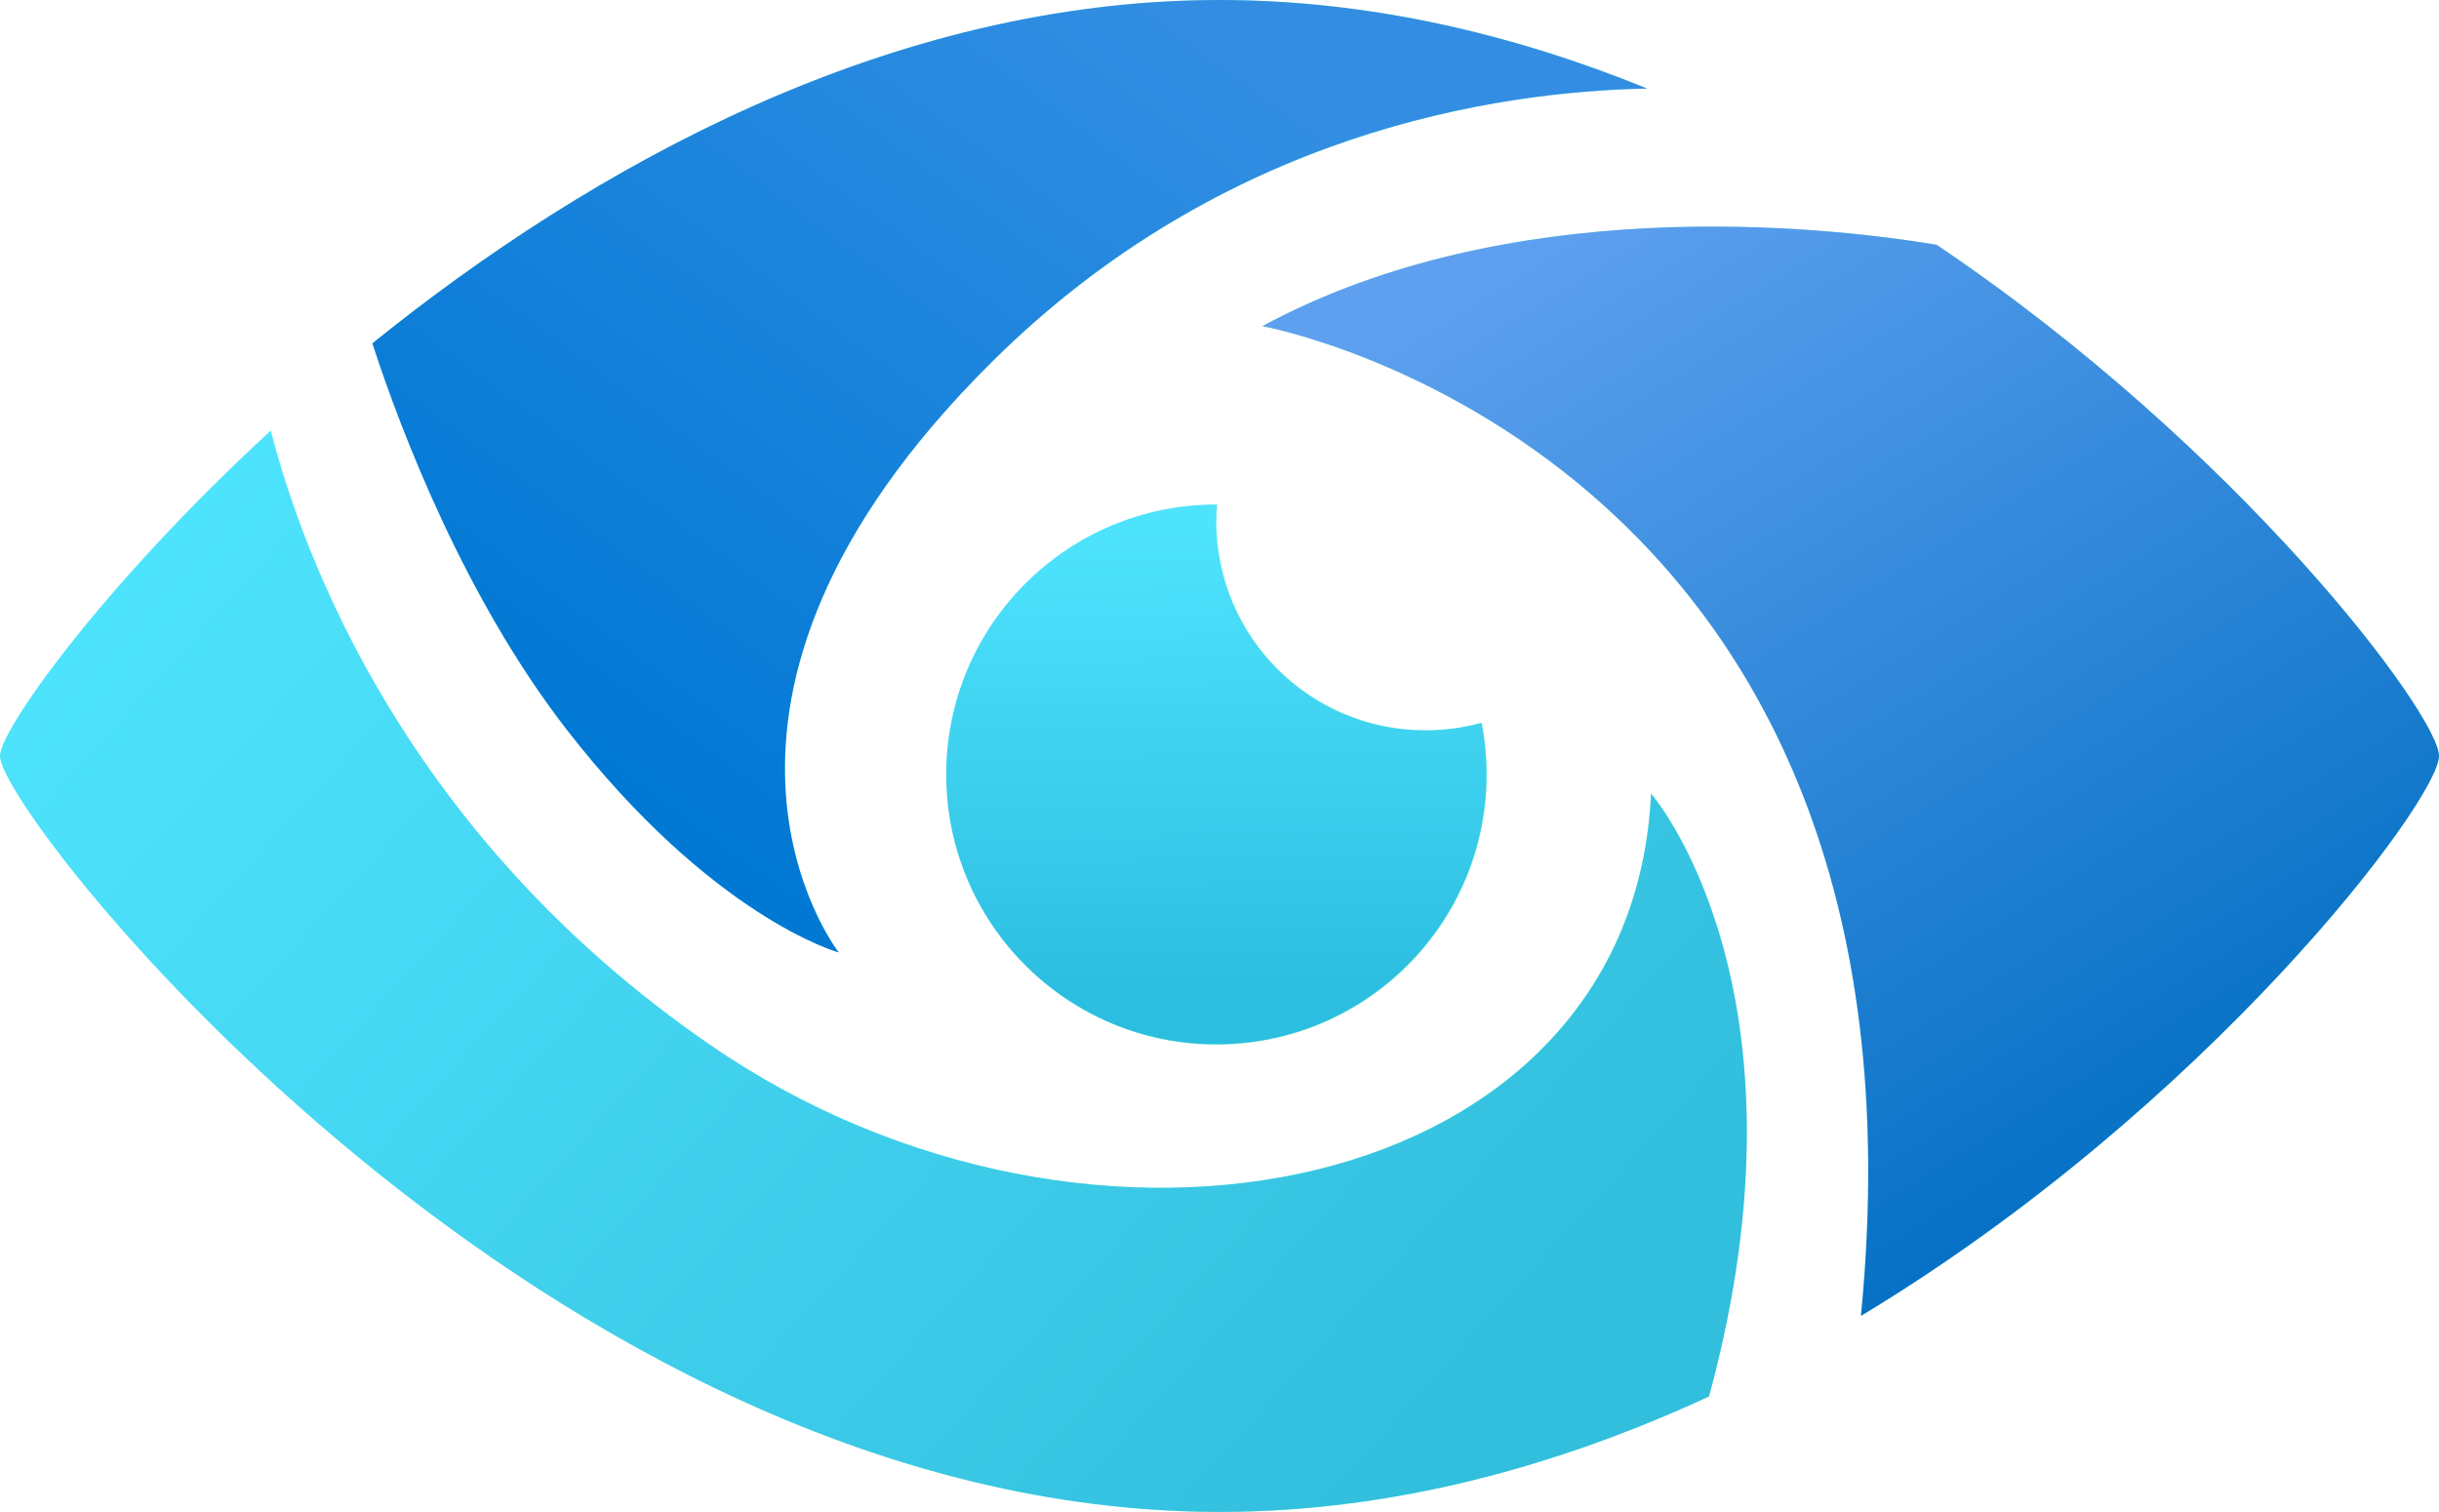
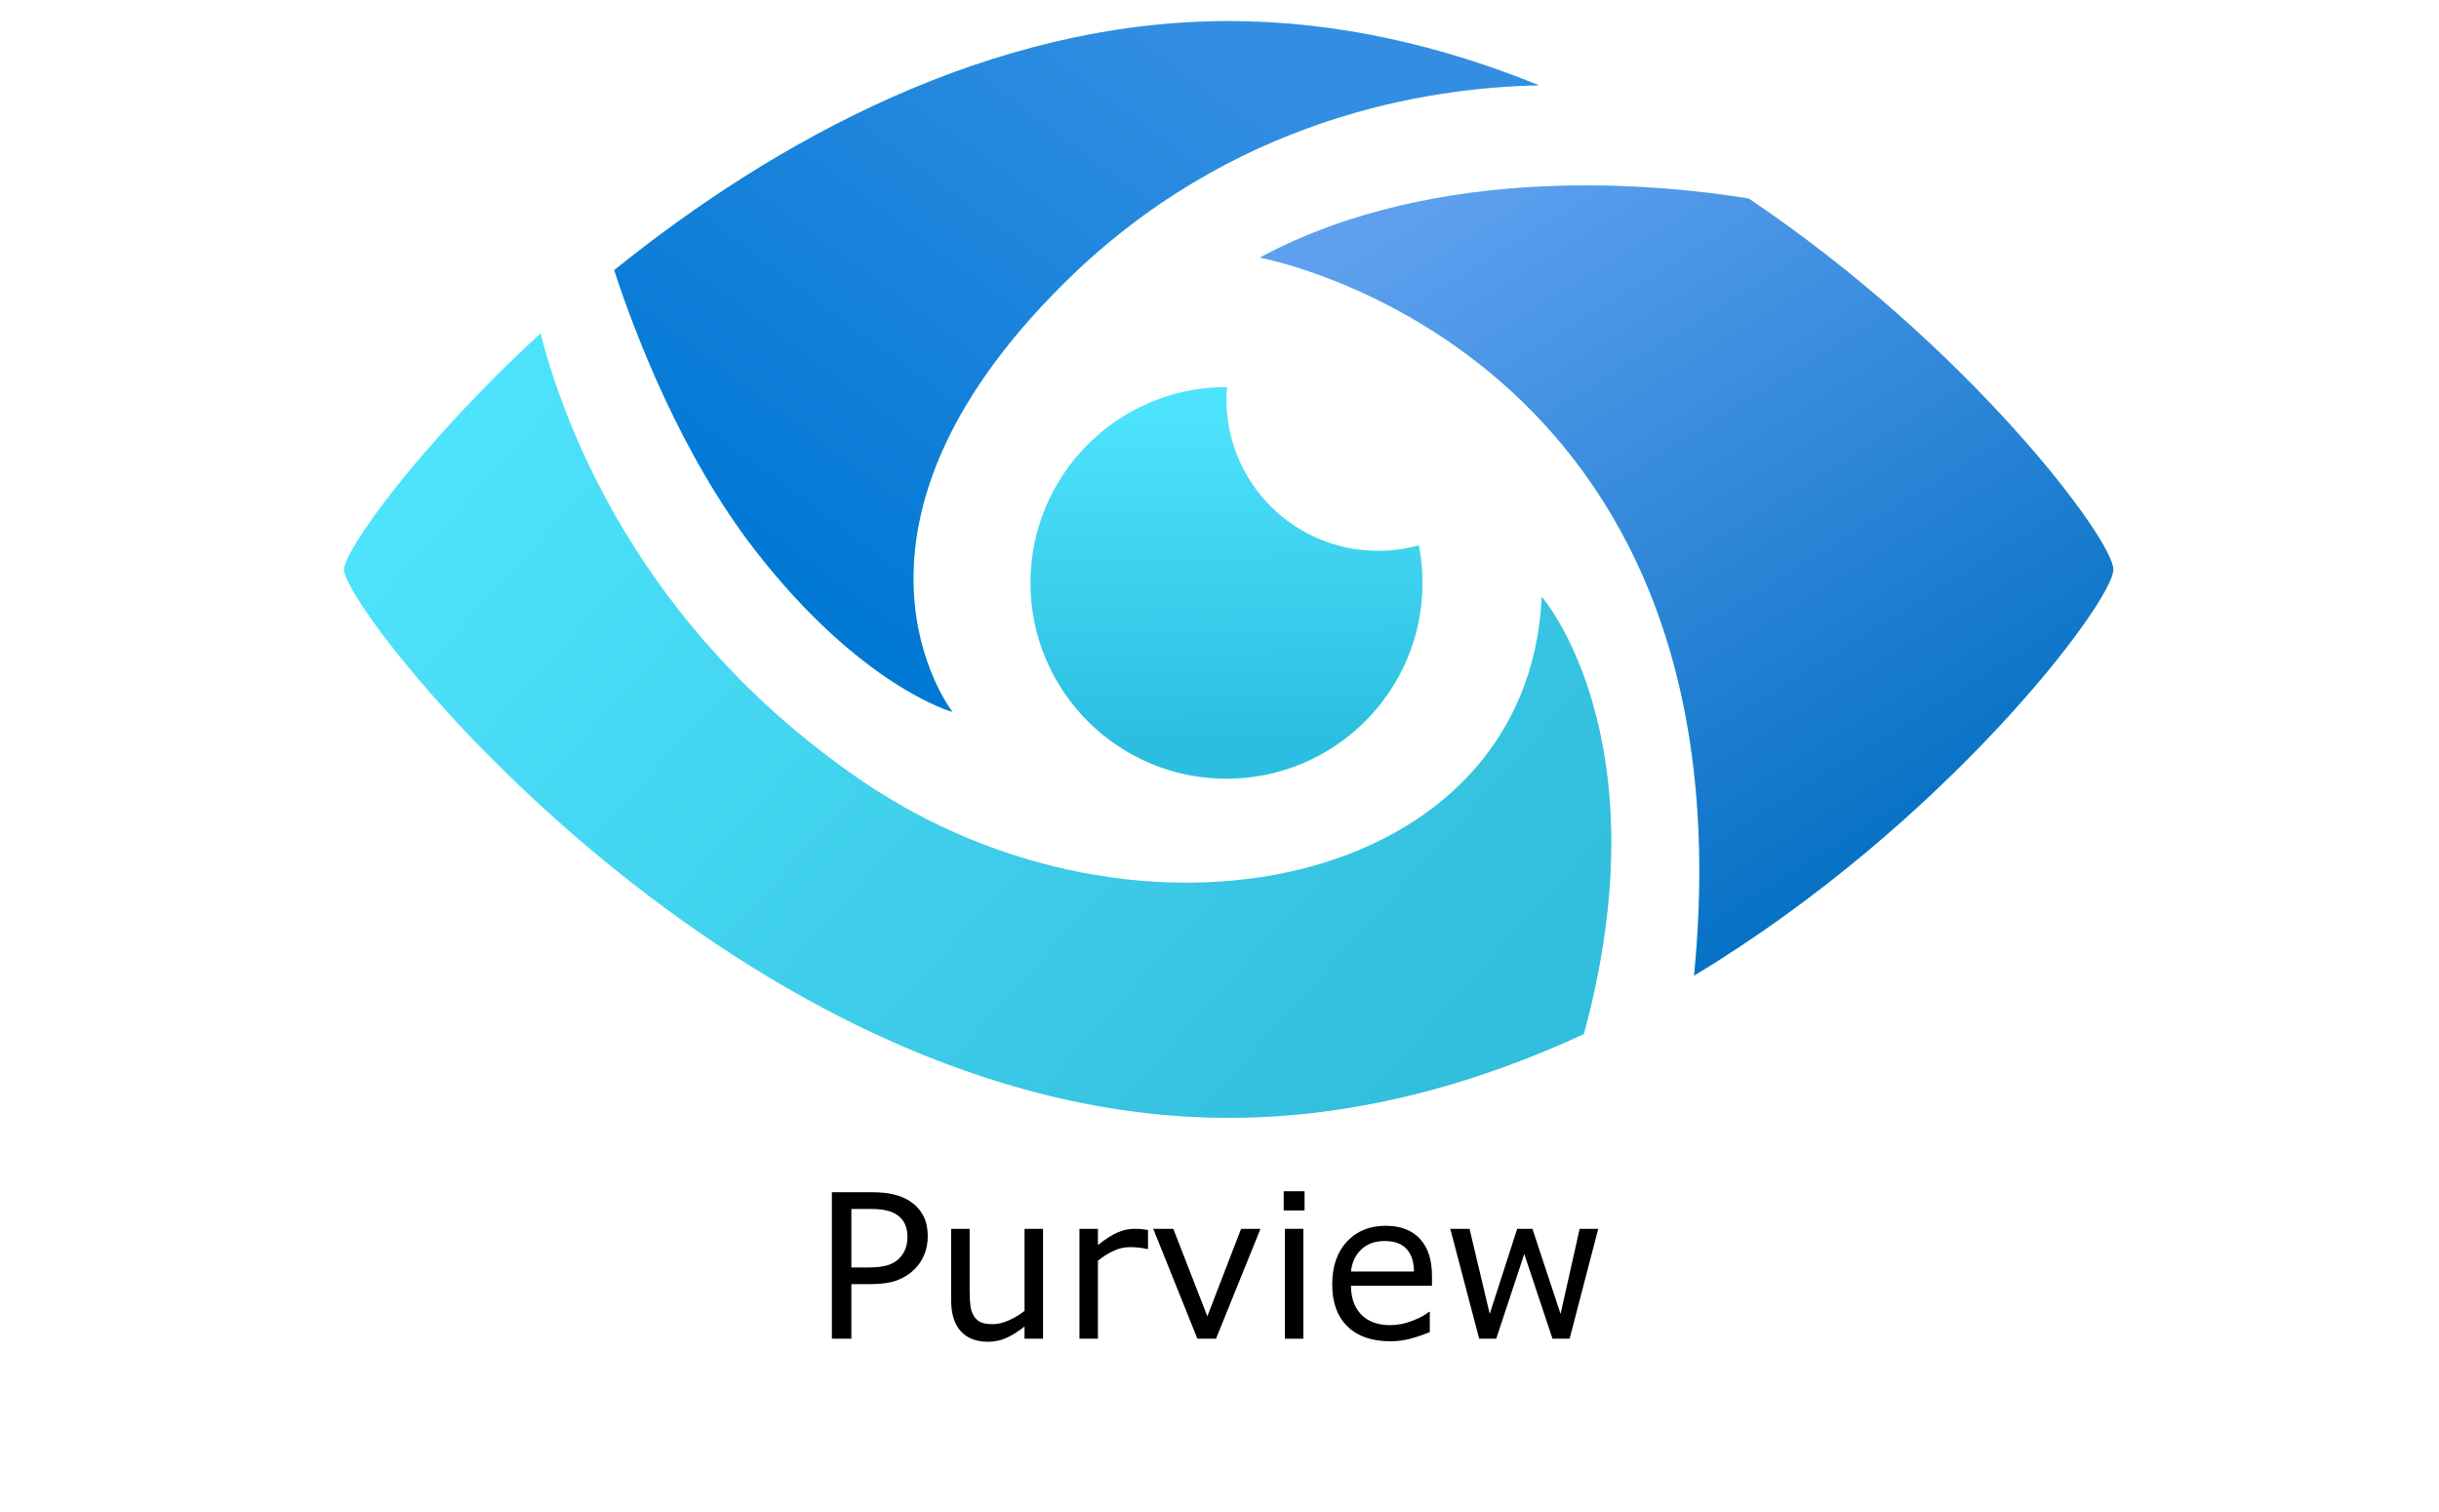
<svg xmlns="http://www.w3.org/2000/svg" version="1.1" id="Layer_1" x="0px" y="0px" width="581px" height="360.2px" viewBox="0 0 581 360.2" enable-background="new 0 0 581 360.2" xml:space="preserve">
-   <g>
-     <path opacity="0.3" fill="#00FF74" d="M134.9,173.7c-24-31-39.2-70.4-46.2-91.9C141,39.6,212.1,0,290.5,0   c35.8,0,70.2,8.2,101.9,21.1c-35.9,0.7-100.9,10.4-156.2,65.2c-81.8,81.2-37.1,139.7-36.4,140.6   C199.3,226.8,169.5,218.3,134.9,173.7z" />
-     <path opacity="0.3" fill="#00FF74" d="M290,120.2c-0.1,1.3-0.2,2.6-0.2,4c0,27.5,22.3,49.8,49.8,49.8c4.6,0,9.1-0.6,13.4-1.8   c0.8,4,1.2,8.2,1.2,12.4c0,35.5-28.8,64.3-64.4,64.3c-35.5,0-64.3-28.8-64.3-64.3c0-35.5,28.8-64.3,64.3-64.3H290z" />
-     <path opacity="0.3" fill="#00FF74" d="M393.3,189c0,0,40.2,46.4,13.8,143.7c-35.7,16.5-75.1,27.5-116.6,27.5   C130.1,360.2,0,194.3,0,180.1c0-6.1,24.2-40.4,64.5-77.5c7.5,29.3,31.8,96.2,104.6,146.3C260.2,311.7,388.8,285.4,393.3,189z" />
-     <path opacity="0.3" fill="#00FF74" d="M581,180.1c0,10.5-55.1,83.6-137.7,133.4C463.5,107.2,300.7,77.7,300.7,77.7   c58.9-31.8,132.6-24,160.6-19.4C533.8,107.1,581,170.4,581,180.1z" />
+   <defs id="defs43" />
+   <g id="g38" transform="matrix(0.725417,0,0,0.725417,81.96449,5.018234)">
+     <path opacity="0.3" fill="#00ff74" d="M 134.9,173.7 C 110.9,142.7 95.7,103.3 88.7,81.8 141,39.6 212.1,0 290.5,0 c 35.8,0 70.2,8.2 101.9,21.1 -35.9,0.7 -100.9,10.4 -156.2,65.2 -81.8,81.2 -37.1,139.7 -36.4,140.6 -0.5,-0.1 -30.3,-8.6 -64.9,-53.2 z" id="path2" />
+     <path opacity="0.3" fill="#00ff74" d="m 290,120.2 c -0.1,1.3 -0.2,2.6 -0.2,4 0,27.5 22.3,49.8 49.8,49.8 4.6,0 9.1,-0.6 13.4,-1.8 0.8,4 1.2,8.2 1.2,12.4 0,35.5 -28.8,64.3 -64.4,64.3 -35.5,0 -64.3,-28.8 -64.3,-64.3 0,-35.5 28.8,-64.3 64.3,-64.3 h 0.2 z" id="path4" />
+     <path opacity="0.3" fill="#00ff74" d="m 393.3,189 c 0,0 40.2,46.4 13.8,143.7 C 371.4,349.2 332,360.2 290.5,360.2 130.1,360.2 0,194.3 0,180.1 0,174 24.2,139.7 64.5,102.6 c 7.5,29.3 31.8,96.2 104.6,146.3 91.1,62.8 219.7,36.5 224.2,-59.9 z" id="path6" />
+     <path opacity="0.3" fill="#00ff74" d="m 581,180.1 c 0,10.5 -55.1,83.6 -137.7,133.4 C 463.5,107.2 300.7,77.7 300.7,77.7 359.6,45.9 433.3,53.7 461.3,58.3 533.8,107.1 581,170.4 581,180.1 Z" id="path8" />
    <linearGradient id="SVGID_1_" gradientUnits="userSpaceOnUse" x1="289.269" y1="126.49" x2="290.436" y2="255.174">
-       <stop offset="0" style="stop-color:#4EE3FD" />
-       <stop offset="0.856" style="stop-color:#2CBEE1" />
+       <stop offset="0" style="stop-color:#4EE3FD" id="stop10" />
+       <stop offset="0.856" style="stop-color:#2CBEE1" id="stop12" />
    </linearGradient>
-     <path fill="url(#SVGID_1_)" d="M354.1,184.5c0,35.5-28.8,64.3-64.4,64.3c-35.5,0-64.3-28.8-64.3-64.3c0-35.5,28.8-64.3,64.3-64.3   h0.2c-0.1,1.3-0.2,2.6-0.2,4c0,27.5,22.3,49.8,49.8,49.8c4.6,0,9.1-0.6,13.4-1.8C353.7,176.2,354.1,180.3,354.1,184.5z" />
+     <path fill="url(#SVGID_1_)" d="m 354.1,184.5 c 0,35.5 -28.8,64.3 -64.4,64.3 -35.5,0 -64.3,-28.8 -64.3,-64.3 0,-35.5 28.8,-64.3 64.3,-64.3 h 0.2 c -0.1,1.3 -0.2,2.6 -0.2,4 0,27.5 22.3,49.8 49.8,49.8 4.6,0 9.1,-0.6 13.4,-1.8 0.8,4 1.2,8.1 1.2,12.3 z" id="path15" style="fill:url(#SVGID_1_)" />
    <linearGradient id="SVGID_2_" gradientUnits="userSpaceOnUse" x1="140.918" y1="186.157" x2="279.522" y2="-1.333">
-       <stop offset="0" style="stop-color:#0078D4" />
-       <stop offset="1" style="stop-color:#338EE3" />
+       <stop offset="0" style="stop-color:#0078D4" id="stop17" />
+       <stop offset="1" style="stop-color:#338EE3" id="stop19" />
    </linearGradient>
-     <path fill="url(#SVGID_2_)" d="M236.2,86.3c-81.8,81.2-37.1,139.7-36.4,140.6c-0.5-0.1-30.3-8.6-64.9-53.2   c-24-31-39.2-70.4-46.2-91.9C141,39.6,212.1,0,290.5,0c35.8,0,70.2,8.2,101.9,21.1C356.5,21.8,291.4,31.4,236.2,86.3z" />
+     <path fill="url(#SVGID_2_)" d="m 236.2,86.3 c -81.8,81.2 -37.1,139.7 -36.4,140.6 -0.5,-0.1 -30.3,-8.6 -64.9,-53.2 -24,-31 -39.2,-70.4 -46.2,-91.9 C 141,39.6 212.1,0 290.5,0 c 35.8,0 70.2,8.2 101.9,21.1 -35.9,0.7 -101,10.3 -156.2,65.2 z" id="path22" style="fill:url(#SVGID_2_)" />
    <linearGradient id="SVGID_3_" gradientUnits="userSpaceOnUse" x1="77.613" y1="86.785" x2="358.047" y2="339.841">
-       <stop offset="0" style="stop-color:#4EE3FD" />
-       <stop offset="1" style="stop-color:#32BEDD" />
+       <stop offset="0" style="stop-color:#4EE3FD" id="stop24" />
+       <stop offset="1" style="stop-color:#32BEDD" id="stop26" />
    </linearGradient>
-     <path fill="url(#SVGID_3_)" d="M407.1,332.7c-35.7,16.5-75.1,27.5-116.6,27.5C130.1,360.2,0,194.3,0,180.1   c0-6.1,24.2-40.4,64.5-77.5c7.5,29.3,31.8,96.2,104.6,146.3c91.1,62.8,219.8,36.5,224.2-59.8C393.3,189,433.6,235.4,407.1,332.7z" />
+     <path fill="url(#SVGID_3_)" d="M 407.1,332.7 C 371.4,349.2 332,360.2 290.5,360.2 130.1,360.2 0,194.3 0,180.1 0,174 24.2,139.7 64.5,102.6 c 7.5,29.3 31.8,96.2 104.6,146.3 91.1,62.8 219.8,36.5 224.2,-59.8 0,-0.1 40.3,46.3 13.8,143.6 z" id="path29" style="fill:url(#SVGID_3_)" />
    <linearGradient id="SVGID_4_" gradientUnits="userSpaceOnUse" x1="385.706" y1="41.953" x2="533.72" y2="280.01">
-       <stop offset="0" style="stop-color:#5EA0EF" />
-       <stop offset="1" style="stop-color:#006EC2" />
+       <stop offset="0" style="stop-color:#5EA0EF" id="stop31" />
+       <stop offset="1" style="stop-color:#006EC2" id="stop33" />
    </linearGradient>
-     <path fill="url(#SVGID_4_)" d="M581,180.1c0,10.5-55.1,83.6-137.7,133.4C463.5,107.2,300.7,77.7,300.7,77.7   c58.9-31.8,132.6-24,160.6-19.4C533.8,107.1,581,170.4,581,180.1z" />
+     <path fill="url(#SVGID_4_)" d="m 581,180.1 c 0,10.5 -55.1,83.6 -137.7,133.4 C 463.5,107.2 300.7,77.7 300.7,77.7 359.6,45.9 433.3,53.7 461.3,58.3 533.8,107.1 581,170.4 581,180.1 Z" id="path36" style="fill:url(#SVGID_4_)" />
+   </g>
+   <g aria-label="Purview" id="text49" style="font-size:13.333px;line-height:1.25;font-family:sans-serif">
+     <path d="m 220.996,294.585 q 0,2.32 -0.82,4.312 -0.797,1.969 -2.25,3.422 -1.805,1.805 -4.266,2.719 -2.461,0.891 -6.211,0.891 h -4.641 v 13.008 h -4.641 v -34.898 h 9.469 q 3.141,0 5.32,0.539 2.18,0.516 3.867,1.641 1.992,1.336 3.07,3.328 1.102,1.992 1.102,5.039 z m -4.828,0.117 q 0,-1.805 -0.633,-3.141 -0.633,-1.336 -1.922,-2.18 -1.125,-0.727 -2.578,-1.031 -1.43,-0.328 -3.633,-0.328 h -4.594 v 13.945 h 3.914 q 2.812,0 4.57,-0.492 1.758,-0.516 2.859,-1.617 1.102,-1.125 1.547,-2.367 0.469,-1.242 0.469,-2.789 z" style="font-size:48px" id="path51" />
+     <path d="m 248.465,318.937 h -4.406 v -2.906 q -2.227,1.758 -4.266,2.695 -2.039,0.938 -4.5,0.938 -4.125,0 -6.422,-2.508 -2.297,-2.531 -2.297,-7.406 v -16.992 h 4.406 v 14.906 q 0,1.992 0.188,3.422 0.188,1.406 0.797,2.414 0.633,1.031 1.641,1.5 1.008,0.469 2.93,0.469 1.711,0 3.727,-0.891 2.039,-0.891 3.797,-2.273 v -19.547 h 4.406 z" style="font-size:48px" id="path53" />
+     <path d="m 273.473,297.562 h -0.234 q -0.984,-0.234 -1.922,-0.328 -0.914,-0.117 -2.18,-0.117 -2.039,0 -3.938,0.914 -1.898,0.891 -3.656,2.32 v 18.586 h -4.406 v -26.18 h 4.406 v 3.867 q 2.625,-2.109 4.617,-2.977 2.016,-0.891 4.102,-0.891 1.148,0 1.664,0.07 0.516,0.047 1.547,0.211 z" style="font-size:48px" id="path55" />
+     <path d="m 300.262,292.757 -10.594,26.18 h -4.43 l -10.523,-26.18 h 4.781 l 8.109,20.836 8.039,-20.836 z" style="font-size:48px" id="path57" />
+     <path d="m 310.762,288.374 h -4.969 v -4.57 h 4.969 z m -0.281,30.562 h -4.406 v -26.18 h 4.406 z" style="font-size:48px" id="path59" />
+     <path d="m 341.114,306.304 h -19.289 q 0,2.414 0.727,4.219 0.727,1.781 1.992,2.93 1.219,1.125 2.883,1.688 1.688,0.562 3.703,0.562 2.672,0 5.367,-1.055 2.719,-1.078 3.867,-2.109 h 0.234 v 4.805 q -2.227,0.938 -4.547,1.57 -2.32,0.633 -4.875,0.633 -6.516,0 -10.172,-3.516 -3.656,-3.539 -3.656,-10.031 0,-6.422 3.492,-10.195 3.516,-3.773 9.234,-3.773 5.297,0 8.156,3.094 2.883,3.094 2.883,8.789 z m -4.289,-3.375 q -0.023,-3.469 -1.758,-5.367 -1.711,-1.898 -5.227,-1.898 -3.539,0 -5.648,2.086 -2.086,2.086 -2.367,5.18 z" style="font-size:48px" id="path61" />
+     <path d="m 380.723,292.757 -6.82,26.18 h -4.078 l -6.727,-20.18 -6.68,20.18 h -4.055 l -6.891,-26.18 h 4.594 l 4.805,20.273 6.539,-20.273 h 3.633 l 6.703,20.273 4.547,-20.273 z" style="font-size:48px" id="path63" />
  </g>
</svg>
